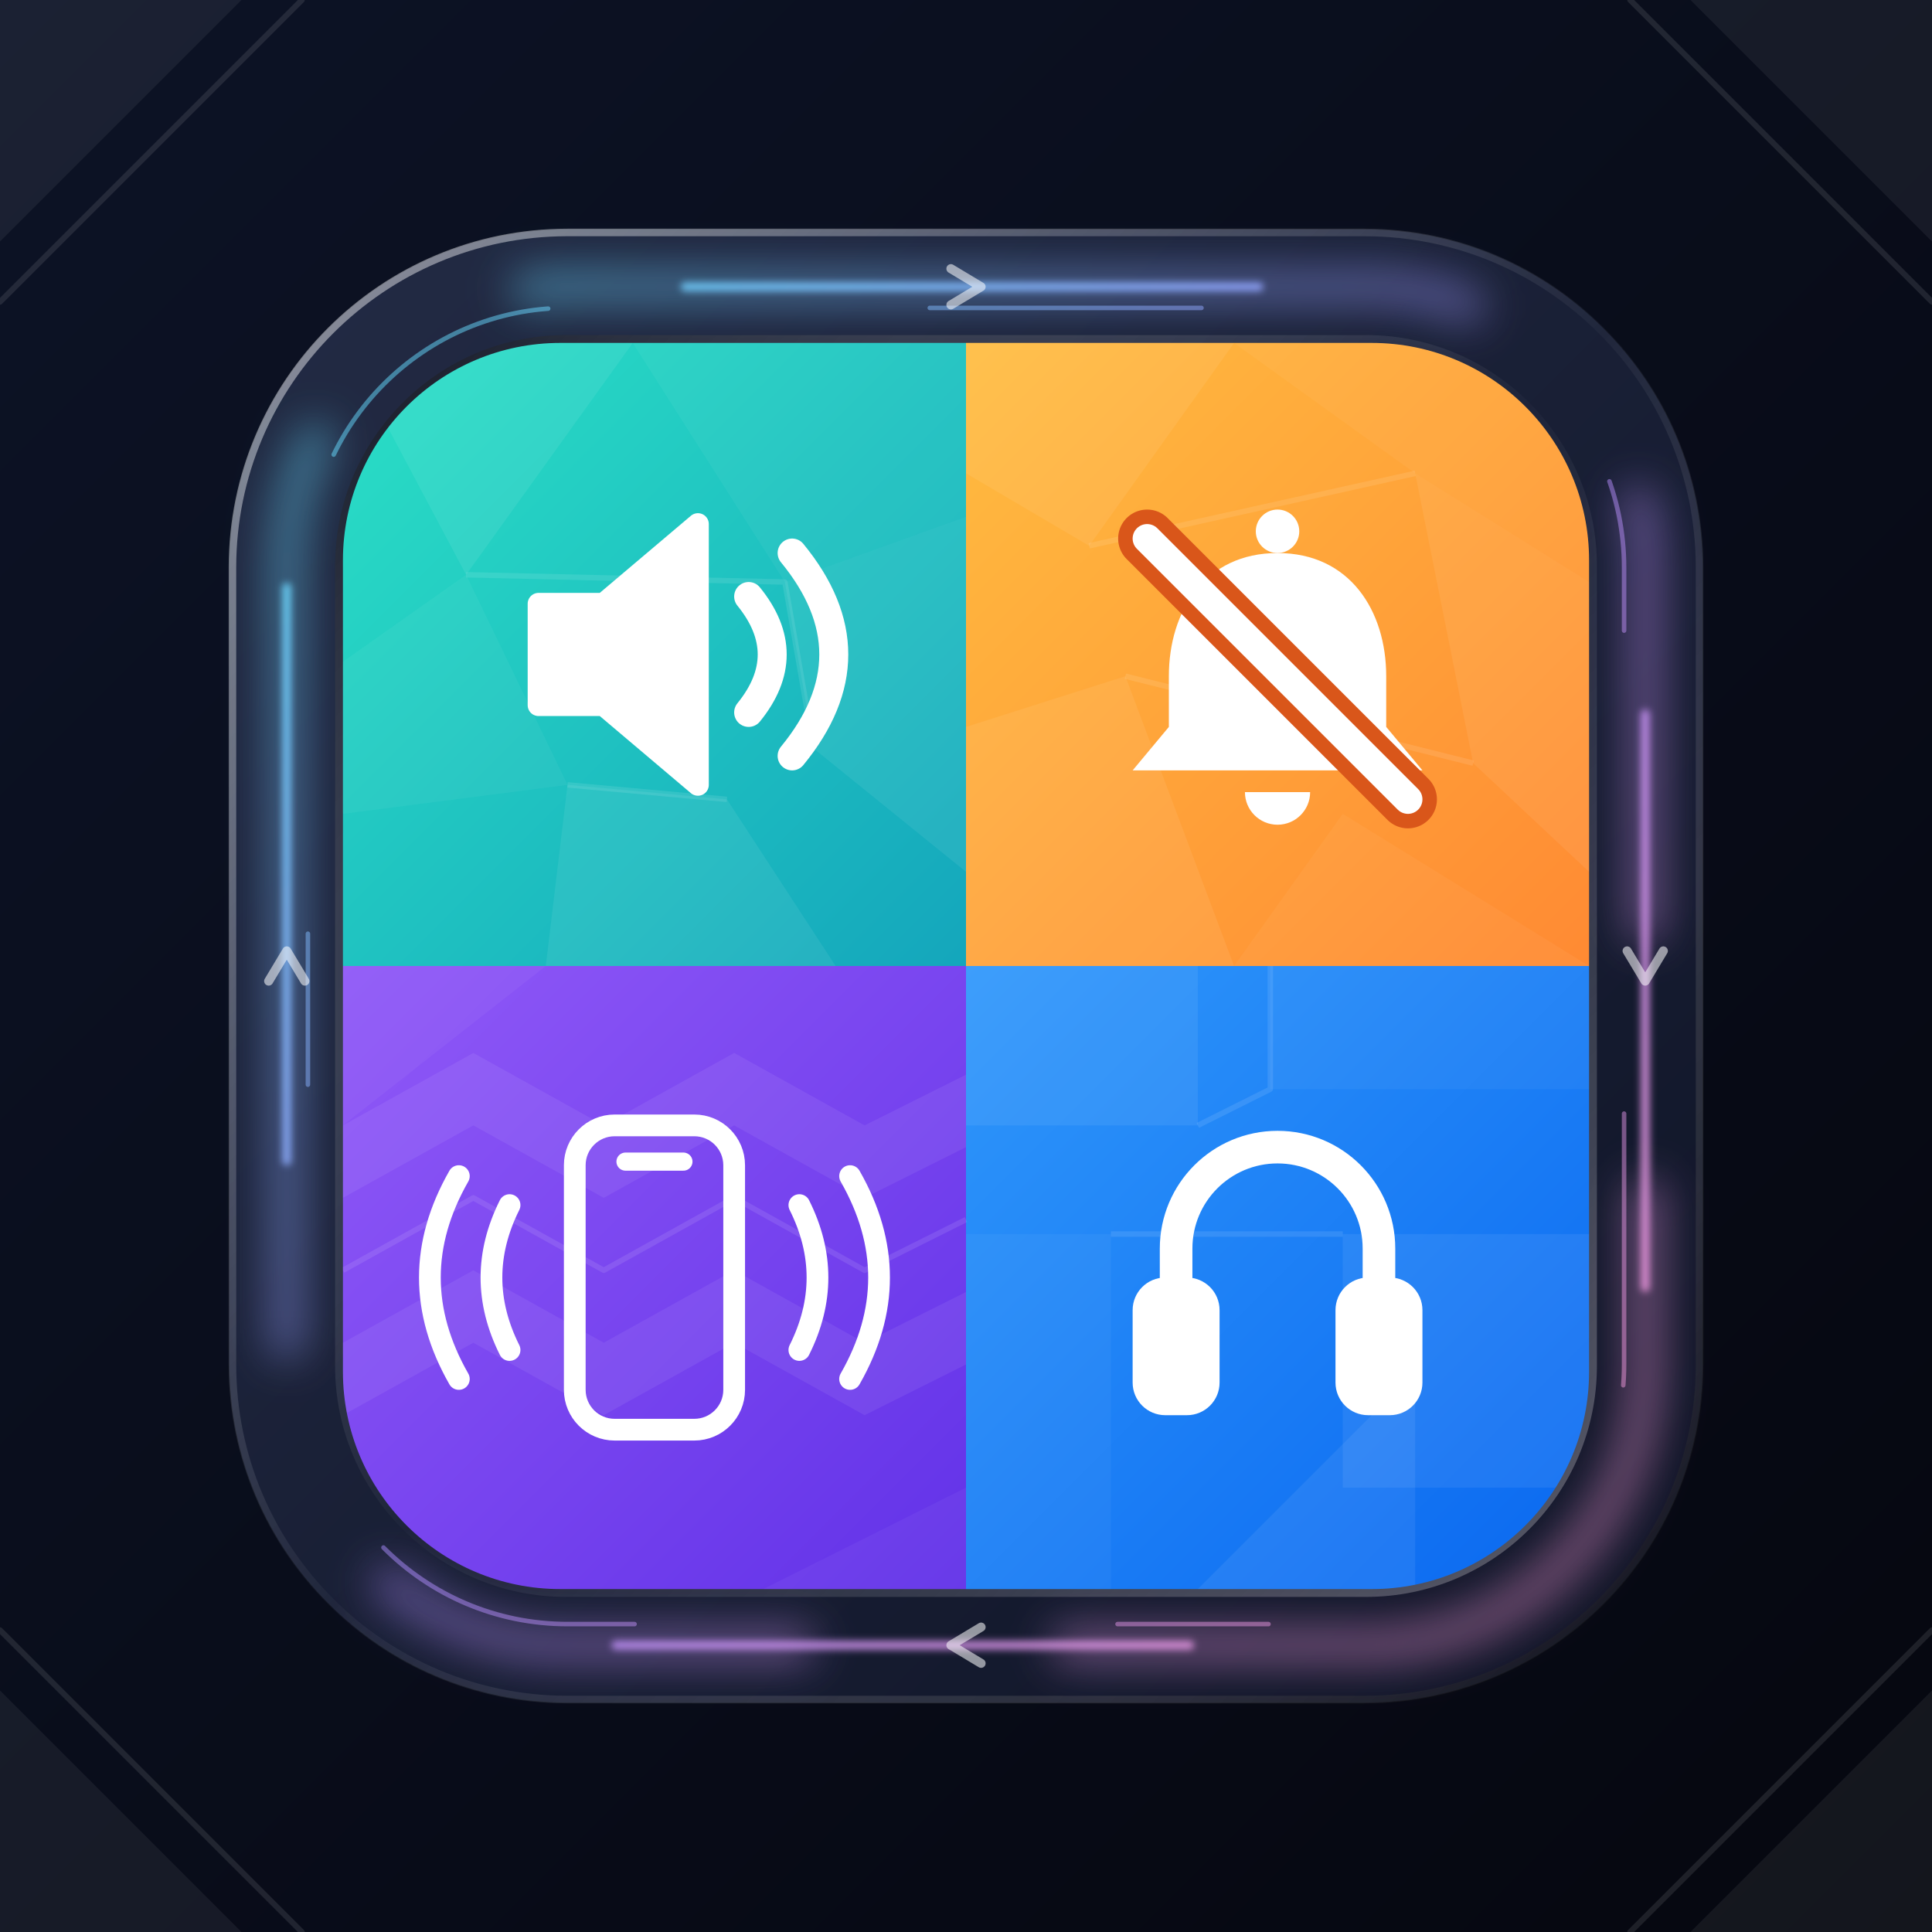
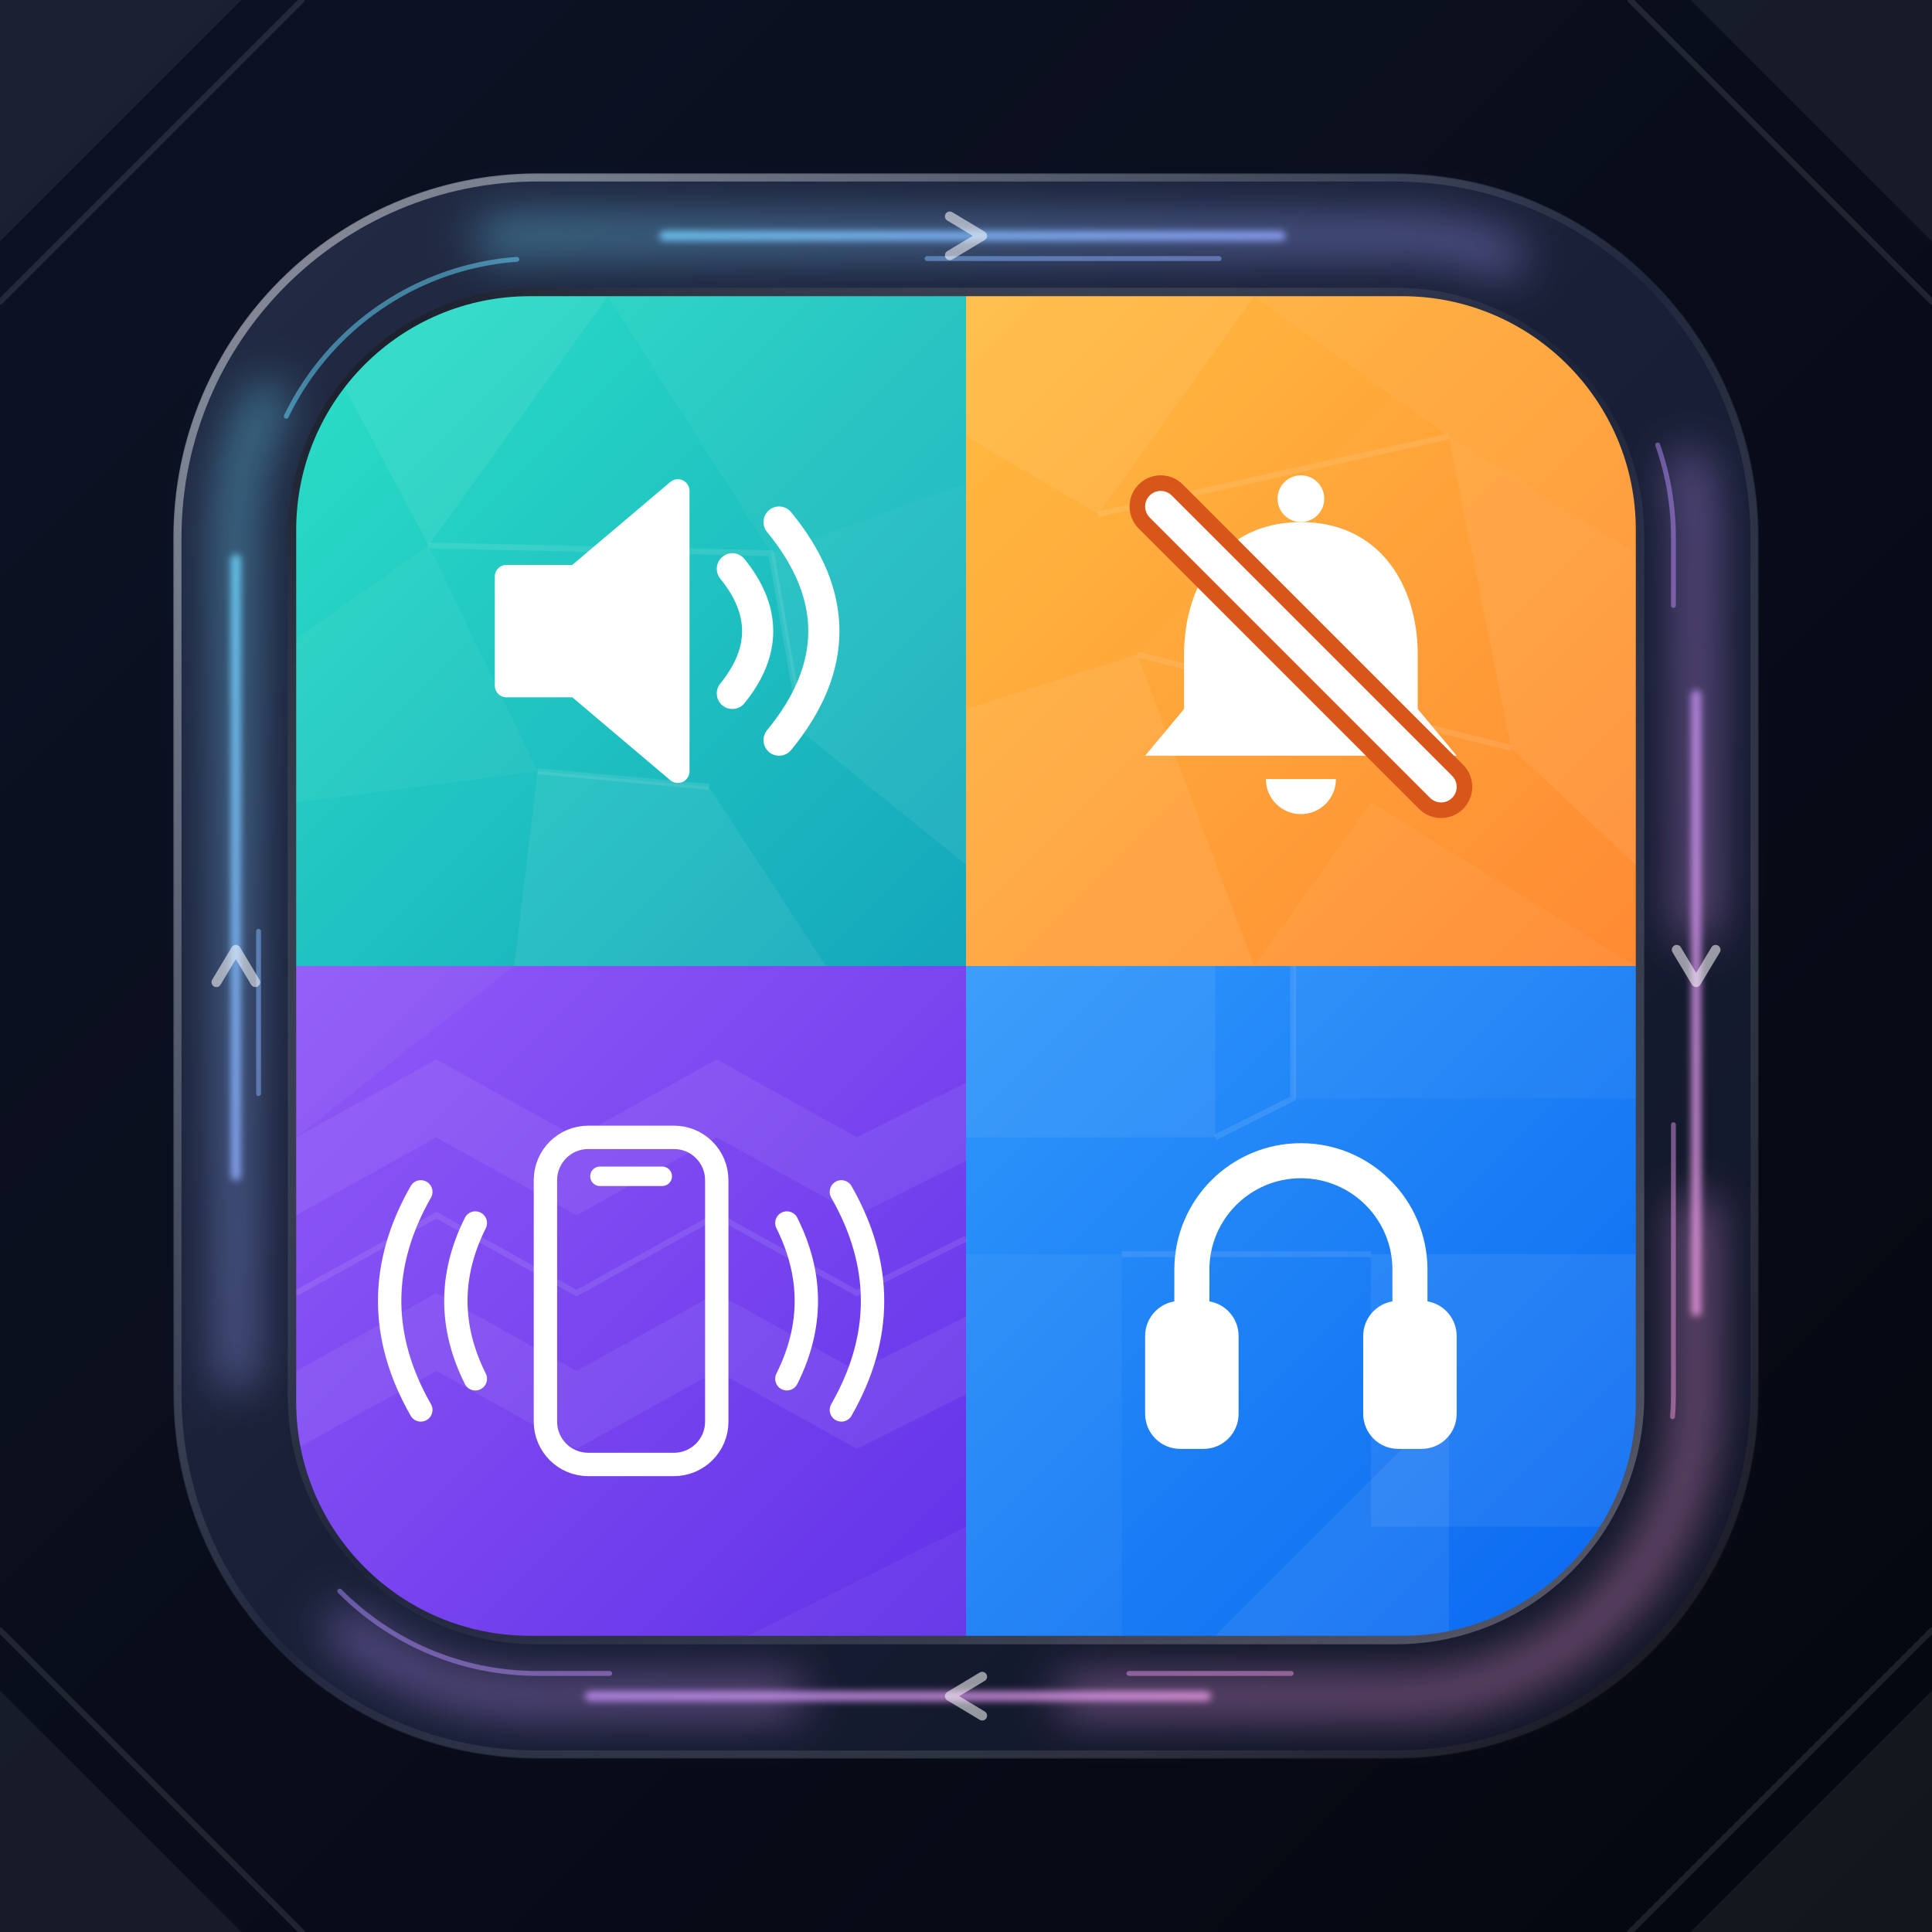
<svg xmlns="http://www.w3.org/2000/svg" viewBox="0 0 512 512" width="512" height="512">
  <defs>
    <linearGradient id="frame" x1="0" y1="0" x2="1" y2="1">
      <stop offset="0" stop-color="#232b45" />
      <stop offset="1" stop-color="#0f1426" />
    </linearGradient>
    <linearGradient id="flow" gradientUnits="userSpaceOnUse" x1="40" y1="40" x2="472" y2="472">
      <stop offset="0" stop-color="#5EE7FF" />
      <stop offset="0.5" stop-color="#A98BFF" />
      <stop offset="1" stop-color="#FF9AD5" />
    </linearGradient>
    <linearGradient id="gBlue" x1="0" y1="0" x2="1" y2="1">
      <stop offset="0" stop-color="#2BE0C6" />
      <stop offset="1" stop-color="#14A6BC" />
    </linearGradient>
    <linearGradient id="gAmber" x1="0" y1="0" x2="1" y2="1">
      <stop offset="0" stop-color="#FFBC40" />
      <stop offset="1" stop-color="#FF8A33" />
    </linearGradient>
    <linearGradient id="gPurple" x1="0" y1="0" x2="1" y2="1">
      <stop offset="0" stop-color="#9059F7" />
      <stop offset="1" stop-color="#6232E8" />
    </linearGradient>
    <linearGradient id="gCyan" x1="0" y1="0" x2="1" y2="1">
      <stop offset="0" stop-color="#2F97FB" />
      <stop offset="1" stop-color="#0A68F0" />
    </linearGradient>
    <clipPath id="tiles">
      <rect x="84" y="84" width="344" height="344" rx="60" />
    </clipPath>
    <filter id="mist" x="-20%" y="-20%" width="140%" height="140%">
      <feGaussianBlur stdDeviation="7" />
    </filter>
    <filter id="glow" x="-20%" y="-20%" width="140%" height="140%">
      <feGaussianBlur stdDeviation="1.2" />
    </filter>
    <linearGradient id="edge" x1="0" y1="0" x2="1" y2="1">
      <stop offset="0" stop-color="#0d1326" />
      <stop offset="1" stop-color="#05070f" />
    </linearGradient>
    <linearGradient id="hi" x1="0" y1="0" x2="1" y2="1">
      <stop offset="0" stop-color="#ffffff" stop-opacity="0.50" />
      <stop offset="0.5" stop-color="#ffffff" stop-opacity="0.03" />
      <stop offset="1" stop-color="#000000" stop-opacity="0.45" />
    </linearGradient>
    <linearGradient id="hiRev" x1="0" y1="0" x2="1" y2="1">
      <stop offset="0" stop-color="#000000" stop-opacity="0.50" />
      <stop offset="0.5" stop-color="#ffffff" stop-opacity="0.02" />
      <stop offset="1" stop-color="#ffffff" stop-opacity="0.28" />
    </linearGradient>
  </defs>
  <rect x="0" y="0" width="512" height="512" fill="url(#edge)" />
  <g fill="#ffffff" fill-opacity="0.06">
    <polygon points="0,0 64,0 0,64" />
    <polygon points="512,0 448,0 512,64" />
    <polygon points="0,512 64,512 0,448" />
    <polygon points="512,512 448,512 512,448" />
  </g>
  <g fill="none" stroke="#ffffff" stroke-opacity="0.10" stroke-width="1.5" stroke-linecap="round">
    <path d="M0 80 L80 0" />
    <path d="M432 0 L512 80" />
    <path d="M0 432 L80 512" />
    <path d="M432 512 L512 432" />
  </g>
-   <g transform="translate(256 256) scale(0.80) translate(-256 -256)">
+   <g transform="translate(256 256) scale(0.86) translate(-256 -256)">
    <rect x="12" y="12" width="488" height="488" rx="112" fill="url(#frame)" />
    <rect x="13" y="13" width="486" height="486" rx="111" fill="none" stroke="url(#hi)" stroke-width="2.5" />
    <g fill="none" stroke="url(#flow)" stroke-linecap="round">
      <rect x="31" y="31" width="450" height="450" rx="92" stroke-width="12" stroke-opacity="0.45" stroke-dasharray="300 90 140 90" filter="url(#mist)" />
      <rect x="31" y="31" width="450" height="450" rx="92" stroke-width="3" stroke-opacity="0.85" stroke-dasharray="190 230" stroke-dashoffset="-40" filter="url(#glow)" />
      <rect x="38" y="38" width="436" height="436" rx="86" stroke-width="1.5" stroke-opacity="0.5" stroke-dasharray="90 160 50 160" stroke-dashoffset="-120" />
    </g>
    <g fill="none" stroke="#ffffff" stroke-opacity="0.55" stroke-width="3" stroke-linecap="round" stroke-linejoin="round">
      <path d="M251 25 L261 31 L251 37" />
      <path d="M475 251 L481 261 L487 251" />
      <path d="M261 475 L251 481 L261 487" />
      <path d="M25 261 L31 251 L37 261" />
    </g>
    <rect x="48.5" y="48.5" width="415" height="415" rx="75" fill="none" stroke="url(#hiRev)" stroke-width="3" />
    <g transform="translate(256 256) scale(1.2) translate(-256 -256)">
      <g clip-path="url(#tiles)">
        <rect x="84" y="84" width="172" height="172" fill="url(#gBlue)" />
        <rect x="256" y="84" width="172" height="172" fill="url(#gAmber)" />
        <rect x="84" y="256" width="172" height="172" fill="url(#gPurple)" />
        <rect x="256" y="256" width="172" height="172" fill="url(#gCyan)" />
        <g fill="#ffffff" fill-opacity="0.07">
          <polygon points="84,84 164,84 118,148" />
          <polygon points="146,206 190,210 220,256 140,256" />
          <polygon points="206,150 256,132 256,230 214,196" />
        </g>
        <g fill="#ffffff" fill-opacity="0.04">
          <polygon points="164,84 256,84 256,132 206,150" />
          <polygon points="84,172 118,148 146,206 84,214" />
        </g>
        <g fill="none" stroke="#ffffff" stroke-opacity="0.10" stroke-width="1.5" stroke-linejoin="round">
          <polyline points="118,148 206,150 214,196" />
          <polyline points="146,206 190,210" />
        </g>
        <g fill="#ffffff" fill-opacity="0.07">
          <polygon points="256,84 330,84 290,140 256,120" />
          <polygon points="380,120 428,150 428,230 396,200" />
          <polygon points="300,176 330,256 256,256 256,190" />
        </g>
        <g fill="#ffffff" fill-opacity="0.04">
          <polygon points="330,84 428,84 428,150 380,120" />
          <polygon points="330,256 360,214 428,256" />
        </g>
        <g fill="none" stroke="#ffffff" stroke-opacity="0.10" stroke-width="1.5" stroke-linejoin="round">
          <polyline points="290,140 380,120" />
          <polyline points="300,176 396,200" />
        </g>
        <g fill="#ffffff" fill-opacity="0.07">
          <polygon points="84,300 120,280 156,300 192,280 228,300 256,286 256,306 228,320 192,300 156,320 120,300 84,320" />
          <polygon points="84,360 120,340 156,360 192,340 228,360 256,346 256,366 228,380 192,360 156,380 120,360 84,380" />
        </g>
        <g fill="#ffffff" fill-opacity="0.04">
          <polygon points="84,256 140,256 84,300" />
          <polygon points="256,400 256,428 200,428" />
        </g>
        <g fill="none" stroke="#ffffff" stroke-opacity="0.10" stroke-width="1.5" stroke-linejoin="round">
          <polyline points="84,340 120,320 156,340 192,320 228,340 256,326" />
        </g>
        <g fill="#ffffff" fill-opacity="0.07">
          <polygon points="256,256 320,256 320,300 256,300" />
          <polygon points="360,330 428,330 428,400 360,400" />
          <polygon points="320,428 380,428 380,368" />
        </g>
        <g fill="#ffffff" fill-opacity="0.04">
          <polygon points="340,256 428,256 428,290 340,290" />
          <polygon points="256,330 296,330 296,428 256,428" />
        </g>
        <g fill="none" stroke="#ffffff" stroke-opacity="0.10" stroke-width="1.5" stroke-linejoin="round">
          <polyline points="320,300 340,290 340,256" />
          <polyline points="296,330 360,330" />
        </g>
      </g>
      <g fill="#ffffff" stroke="none">
        <path d="M138 156 h18 l26 -22 v72 l-26 -22 h-18 z" stroke="#ffffff" stroke-width="6" stroke-linejoin="round" />
      </g>
      <g fill="none" stroke="#ffffff" stroke-width="8" stroke-linecap="round">
        <path d="M196 154 q13 16 0 32" />
        <path d="M208 142 q23 28 0 56" />
      </g>
      <g fill="#ffffff">
        <circle cx="342" cy="136" r="6" />
        <path d="M342 142 c-20 0 -30 16 -30 34 v14 l-10 12 h80 l-10 -12 v-14 c0 -18 -10 -34 -30 -34 z" />
        <path d="M333 208 a9 9 0 0 0 18 0 z" />
      </g>
      <line x1="306" y1="138" x2="378" y2="210" stroke="#D9561A" stroke-width="16" stroke-linecap="round" />
      <line x1="306" y1="138" x2="378" y2="210" stroke="#ffffff" stroke-width="8" stroke-linecap="round" />
      <g fill="none" stroke="#ffffff" stroke-linecap="round" stroke-linejoin="round">
        <rect x="148" y="300" width="44" height="84" rx="11" stroke-width="6" />
        <path d="M162 310 h16" stroke-width="5" />
        <path d="M130 322 q-10 20 0 40 M116 314 q-16 28 0 56 M210 322 q10 20 0 40 M224 314 q16 28 0 56" stroke-width="6" />
      </g>
      <path d="M314 346 v-12 a28 28 0 0 1 56 0 v12" fill="none" stroke="#ffffff" stroke-width="9" stroke-linecap="round" stroke-linejoin="round" />
      <rect x="302" y="342" width="24" height="38" rx="9" fill="#ffffff" />
      <rect x="358" y="342" width="24" height="38" rx="9" fill="#ffffff" />
    </g>
  </g>
</svg>
